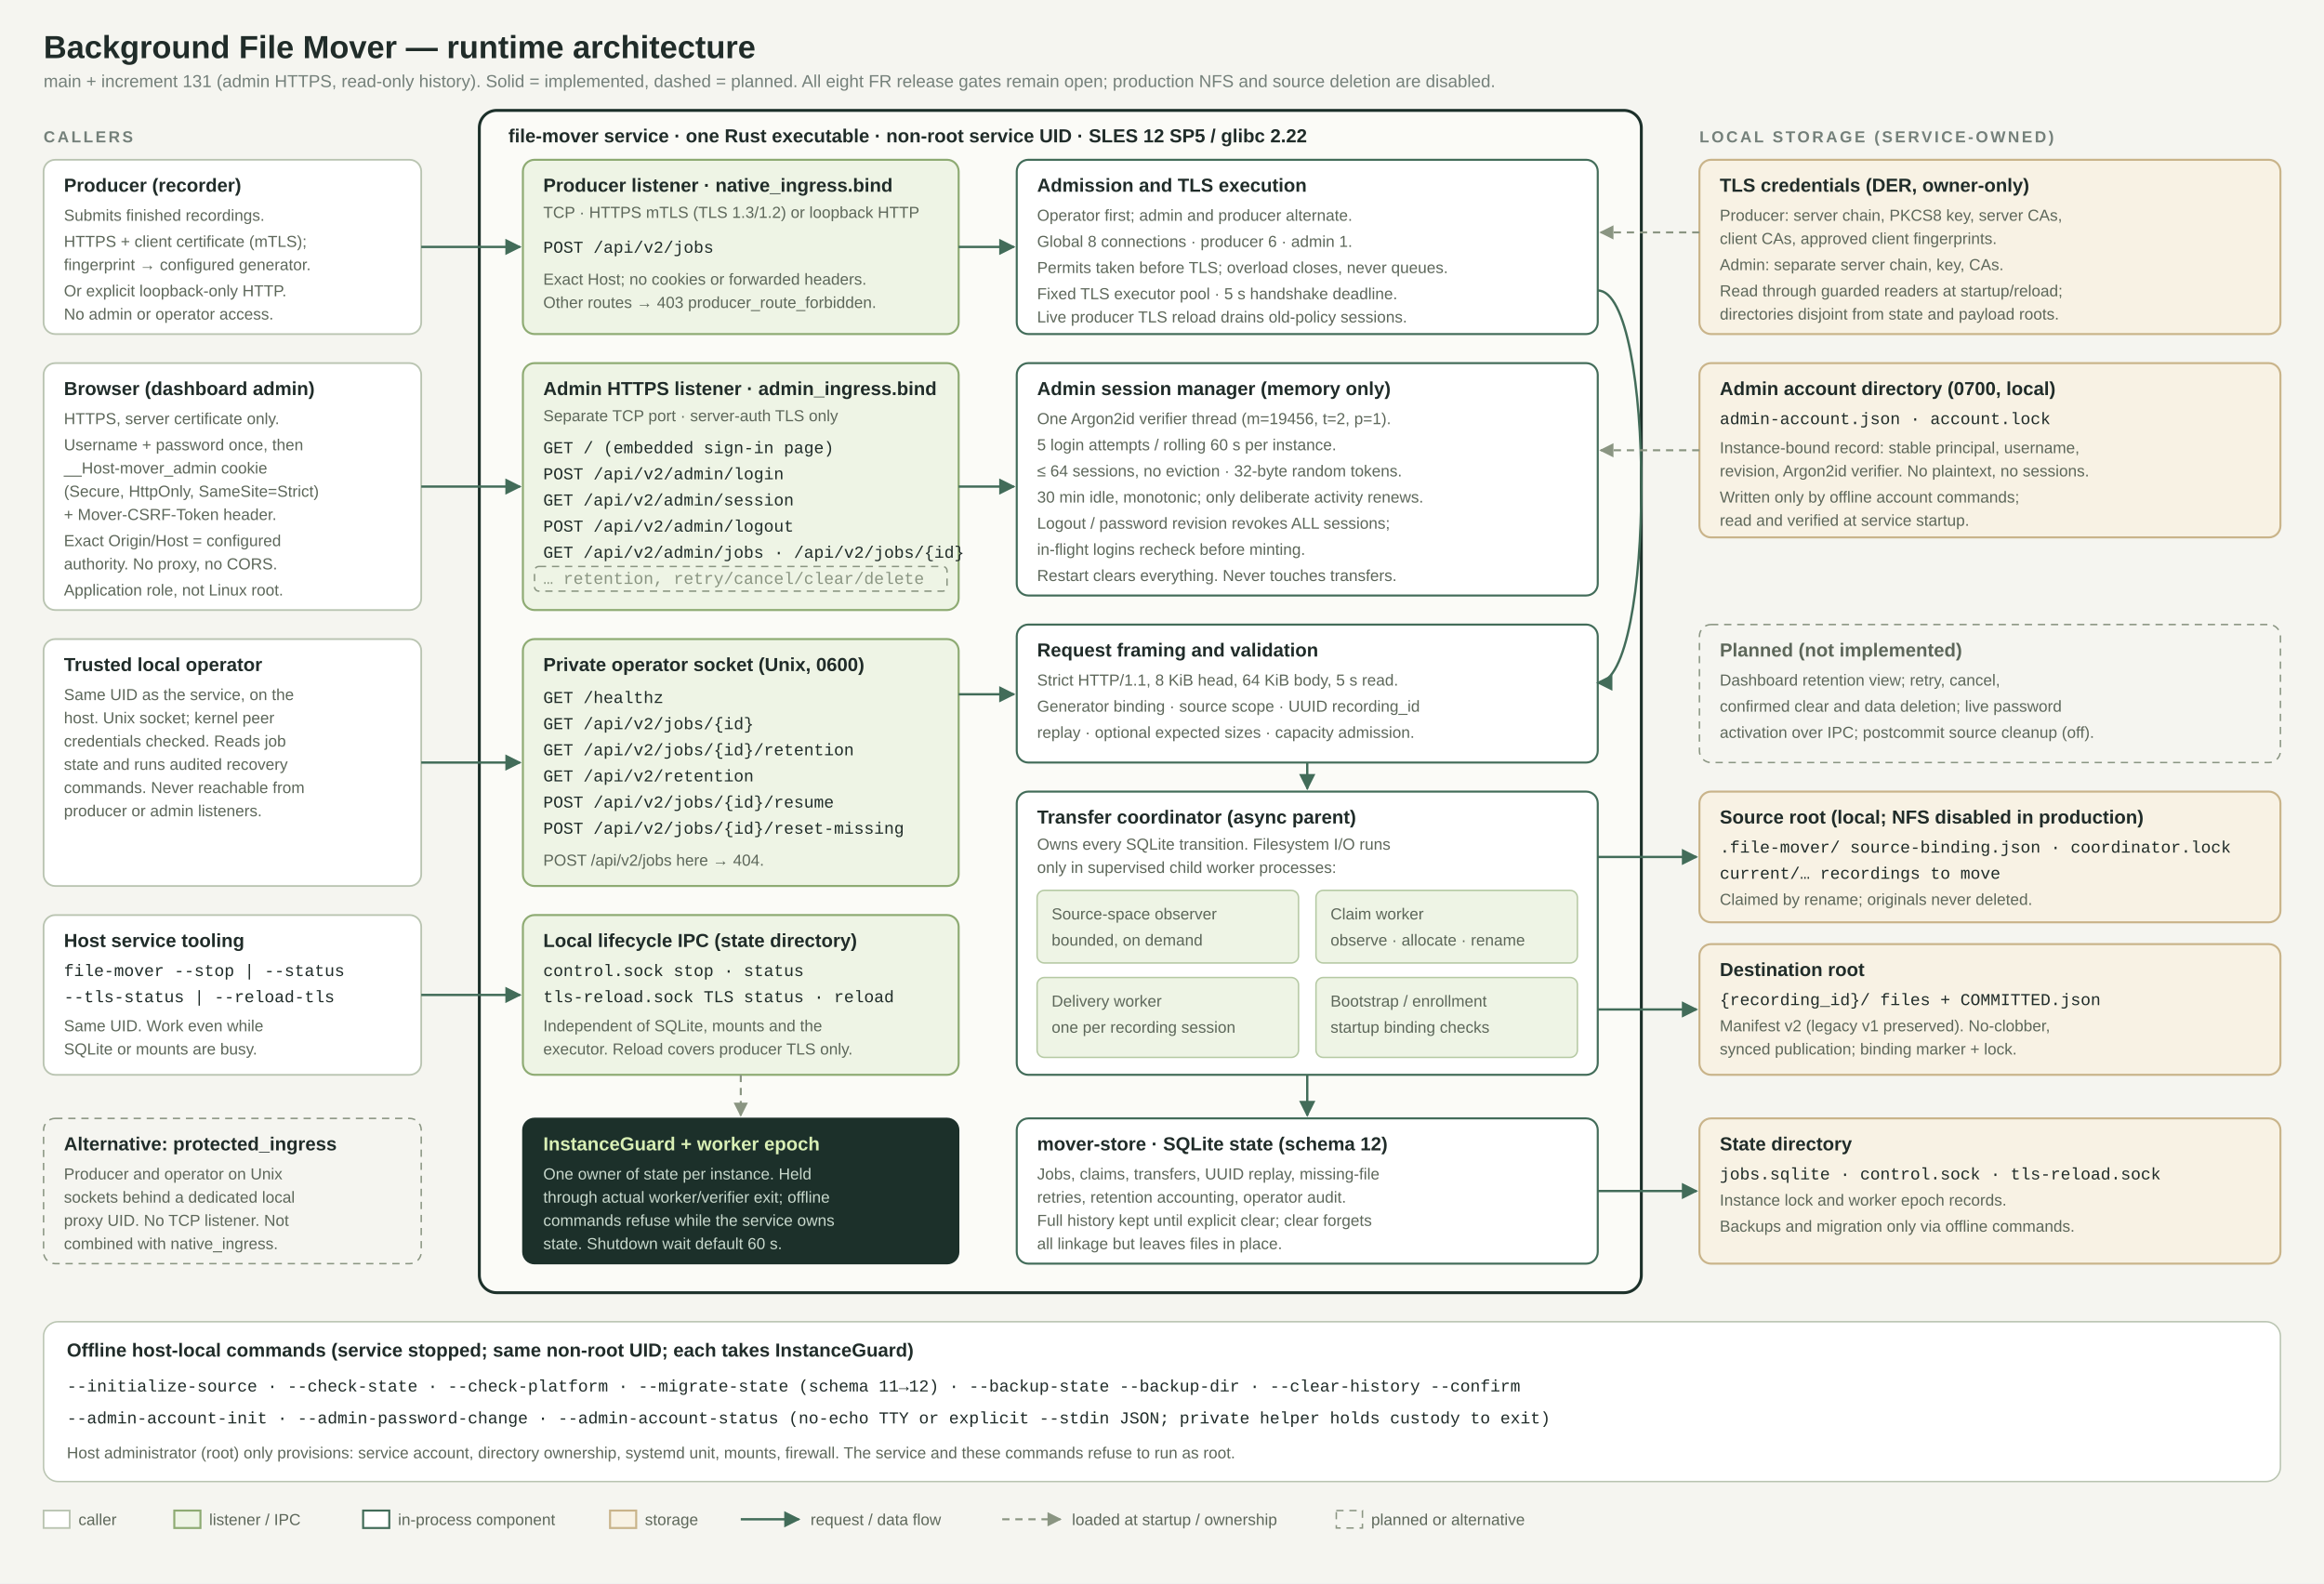
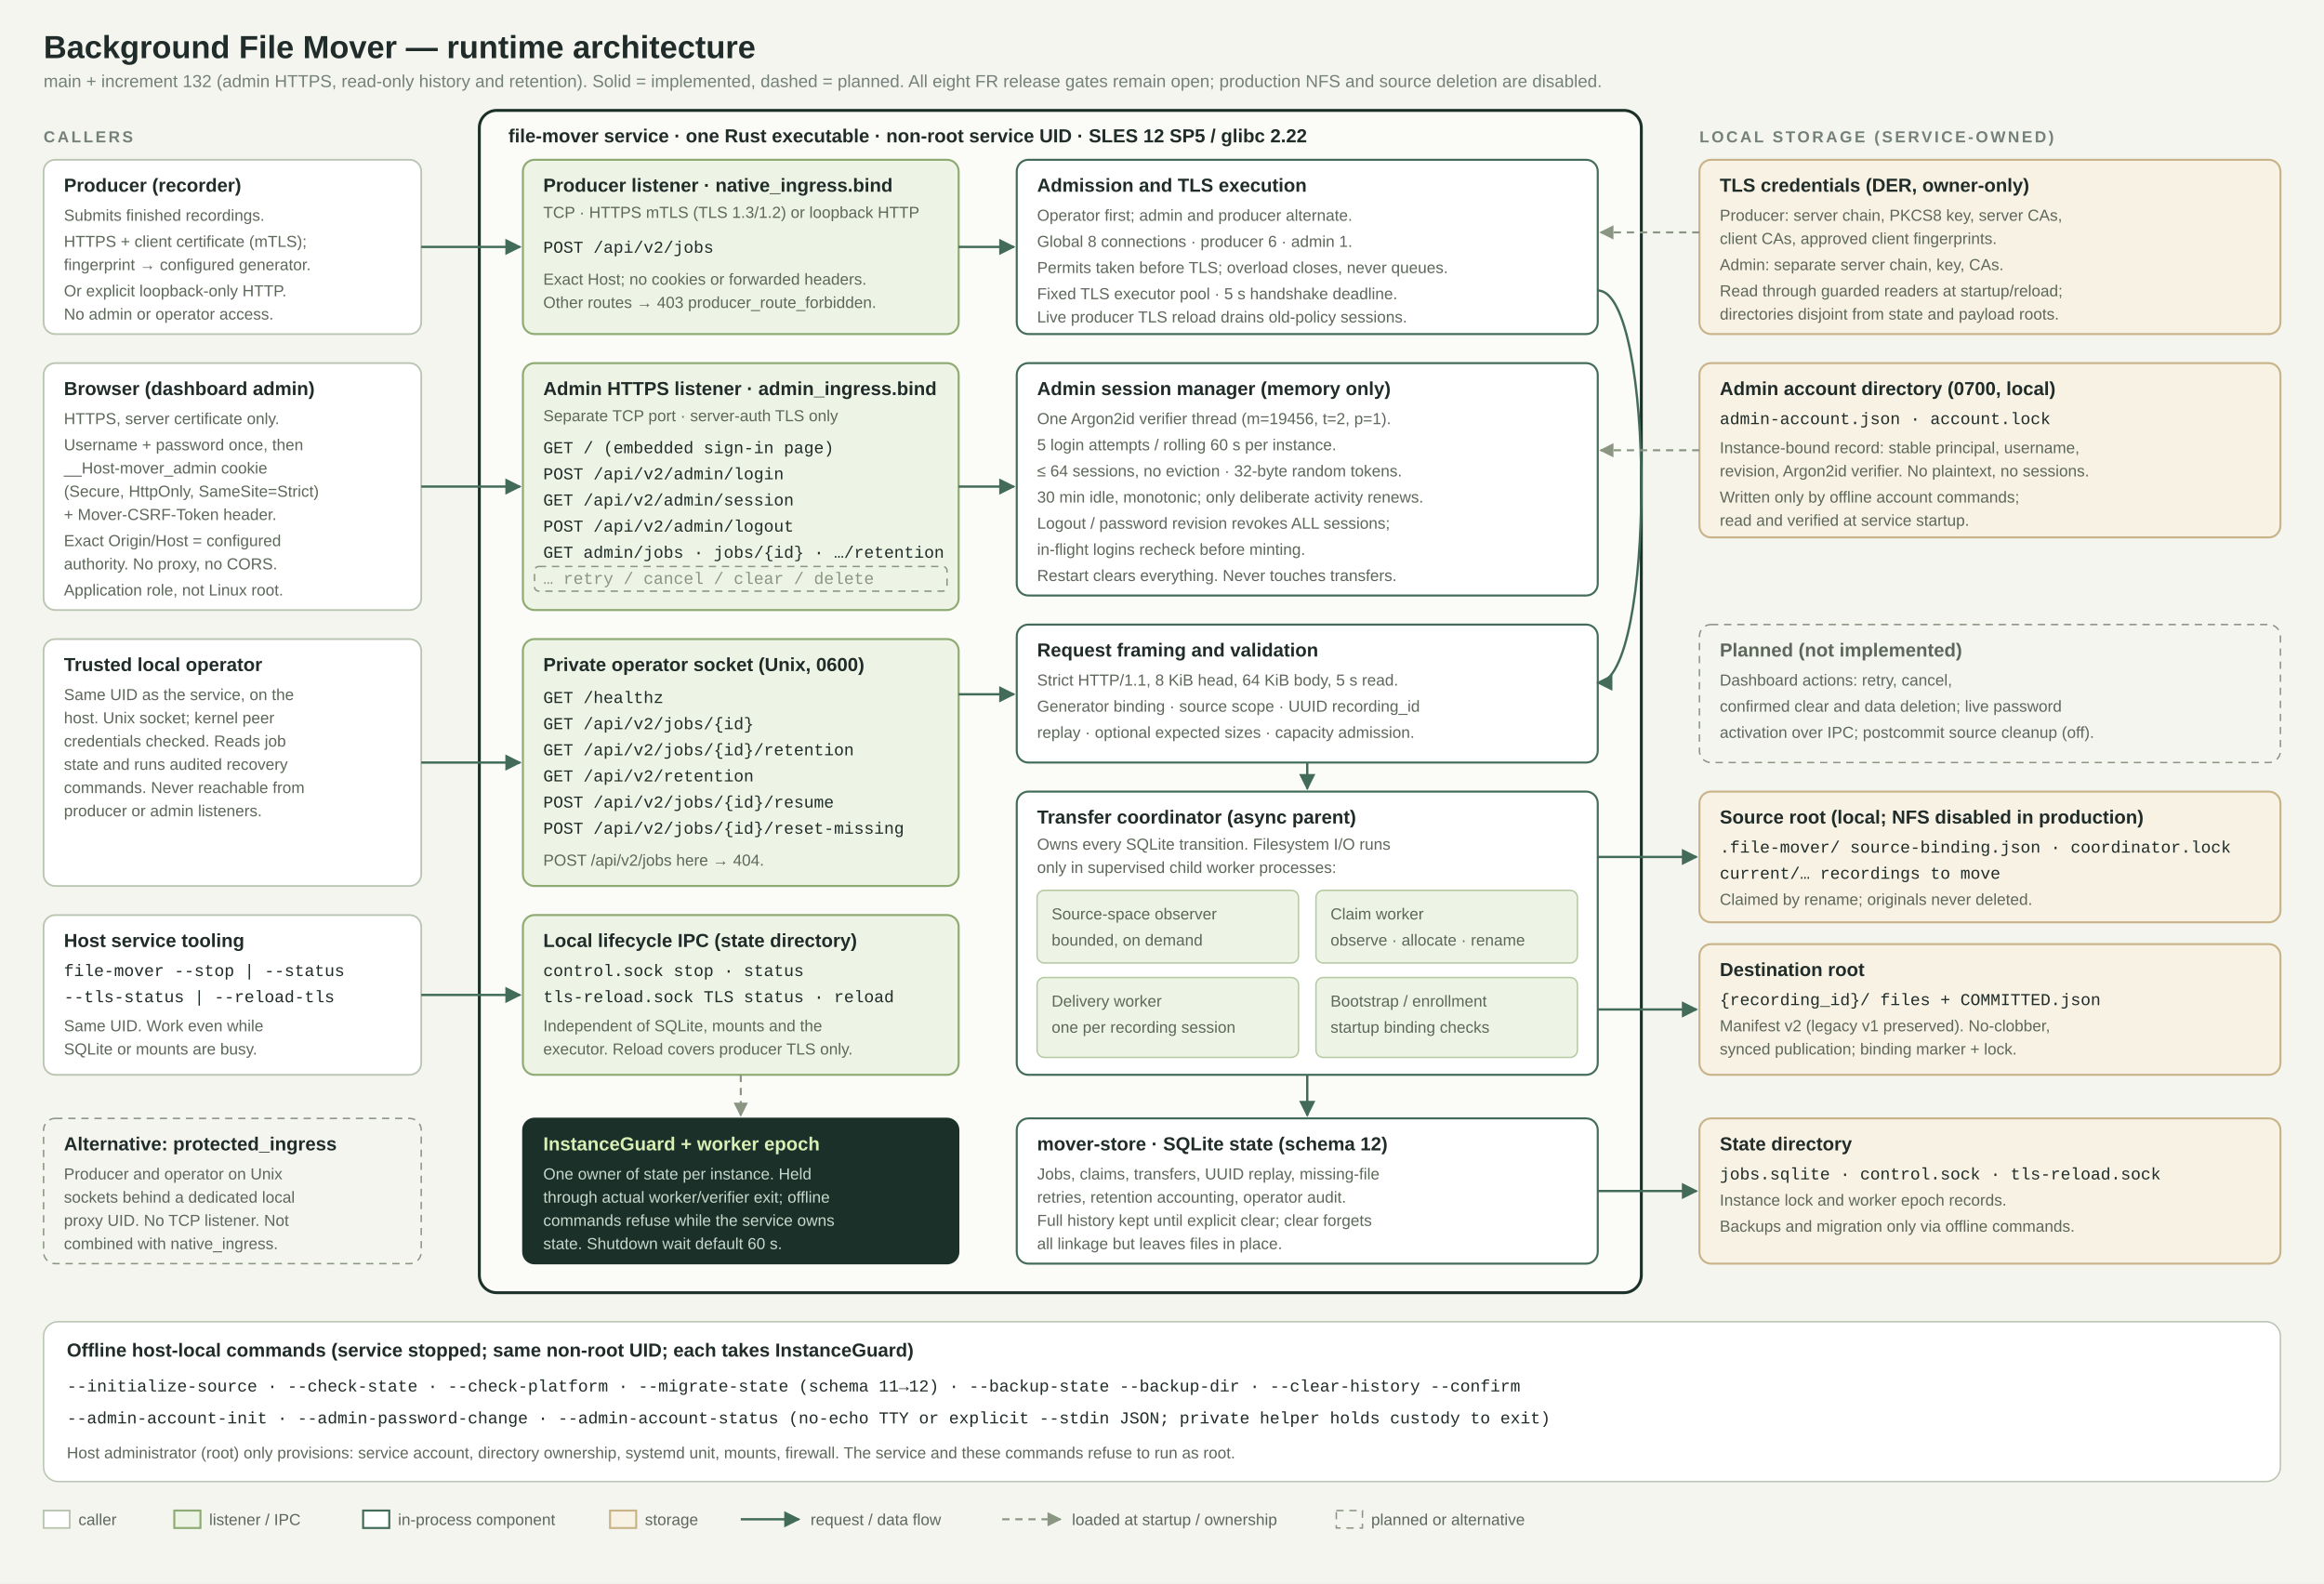
<svg xmlns="http://www.w3.org/2000/svg" width="1600" height="1090" viewBox="0 0 1600 1090" font-family="Segoe UI, Arial, sans-serif" font-size="12" fill="#202c29">
  <defs>
    <marker id="arrow" viewBox="0 0 10 10" refX="9" refY="5" markerWidth="7" markerHeight="7" orient="auto-start-reverse">
      <path d="M0 0 10 5 0 10z" fill="#426c59" />
    </marker>
    <marker id="arrow-gray" viewBox="0 0 10 10" refX="9" refY="5" markerWidth="7" markerHeight="7" orient="auto-start-reverse">
      <path d="M0 0 10 5 0 10z" fill="#8a9582" />
    </marker>
    <style>
      .title{font-size:22px;font-weight:600}
      .sub{font-size:12px;fill:#74807a}
      .head{font-size:13px;font-weight:600}
      .col{font-size:11px;font-weight:600;letter-spacing:1.6px;fill:#74807a}
      .note{font-size:11px;fill:#5d675a}
      .mono{font-family:Consolas, 'Courier New', monospace;font-size:11.5px}
      .planned{font-family:Consolas, 'Courier New', monospace;font-size:11.5px;fill:#8a9582}
      .caller{fill:#ffffff;stroke:#b9c4b1;stroke-width:1.2}
      .listener{fill:#eef4e5;stroke:#8eab73;stroke-width:1.4}
      .core{fill:#ffffff;stroke:#426c59;stroke-width:1.4}
      .store{fill:#f8f2e4;stroke:#c9b48a;stroke-width:1.4}
      .guard{fill:#1c302a;stroke:#1c302a}
      .flow{stroke:#426c59;stroke-width:1.6;fill:none;marker-end:url(#arrow)}
      .load{stroke:#8a9582;stroke-width:1.4;fill:none;stroke-dasharray:5 4;marker-end:url(#arrow-gray)}
      .inv{fill:#c8d8cc}
      .inv-head{fill:#d9efb5}
      .dash{fill:none;stroke:#8a9582;stroke-dasharray:5 4}
    </style>
  </defs>
  <rect width="1600" height="1090" fill="#f5f5f0" />
  <text x="30" y="40" class="title">Background File Mover — runtime architecture</text>
-   <text x="30" y="60" class="sub">main + increment 131 (admin HTTPS, read-only history). Solid = implemented, dashed = planned. All eight FR release gates remain open; production NFS and source deletion are disabled.</text>
+   <text x="30" y="60" class="sub">main + increment 132 (admin HTTPS, read-only history and retention). Solid = implemented, dashed = planned. All eight FR release gates remain open; production NFS and source deletion are disabled.</text>
  <text x="30" y="98" class="col">CALLERS</text>
  <text x="1170" y="98" class="col">LOCAL STORAGE (SERVICE-OWNED)</text>
  <rect x="330" y="76" width="800" height="814" rx="12" fill="#fbfbf7" stroke="#1c302a" stroke-width="2" />
  <text x="350" y="98" class="head">file-mover service · one Rust executable · non-root service UID · SLES 12 SP5 / glibc 2.22</text>
  <rect x="30" y="110" width="260" height="120" rx="8" class="caller" />
  <text x="44" y="132" class="head">Producer (recorder)</text>
  <text x="44" y="152" class="note">Submits finished recordings.</text>
  <text x="44" y="170" class="note">HTTPS + client certificate (mTLS);</text>
  <text x="44" y="186" class="note">fingerprint → configured generator.</text>
  <text x="44" y="204" class="note">Or explicit loopback-only HTTP.</text>
  <text x="44" y="220" class="note">No admin or operator access.</text>
  <rect x="30" y="250" width="260" height="170" rx="8" class="caller" />
  <text x="44" y="272" class="head">Browser (dashboard admin)</text>
  <text x="44" y="292" class="note">HTTPS, server certificate only.</text>
  <text x="44" y="310" class="note">Username + password once, then</text>
  <text x="44" y="326" class="note">__Host-mover_admin cookie</text>
  <text x="44" y="342" class="note">(Secure, HttpOnly, SameSite=Strict)</text>
  <text x="44" y="358" class="note">+ Mover-CSRF-Token header.</text>
  <text x="44" y="376" class="note">Exact Origin/Host = configured</text>
  <text x="44" y="392" class="note">authority. No proxy, no CORS.</text>
  <text x="44" y="410" class="note">Application role, not Linux root.</text>
  <rect x="30" y="440" width="260" height="170" rx="8" class="caller" />
  <text x="44" y="462" class="head">Trusted local operator</text>
  <text x="44" y="482" class="note">Same UID as the service, on the</text>
  <text x="44" y="498" class="note">host. Unix socket; kernel peer</text>
  <text x="44" y="514" class="note">credentials checked. Reads job</text>
  <text x="44" y="530" class="note">state and runs audited recovery</text>
  <text x="44" y="546" class="note">commands. Never reachable from</text>
  <text x="44" y="562" class="note">producer or admin listeners.</text>
  <rect x="30" y="630" width="260" height="110" rx="8" class="caller" />
  <text x="44" y="652" class="head">Host service tooling</text>
  <text x="44" y="672" class="mono">file-mover --stop | --status</text>
  <text x="44" y="690" class="mono">--tls-status | --reload-tls</text>
  <text x="44" y="710" class="note">Same UID. Work even while</text>
  <text x="44" y="726" class="note">SQLite or mounts are busy.</text>
  <rect x="30" y="770" width="260" height="100" rx="8" class="dash" fill="#ffffff" />
  <text x="44" y="792" class="head">Alternative: protected_ingress</text>
  <text x="44" y="812" class="note">Producer and operator on Unix</text>
  <text x="44" y="828" class="note">sockets behind a dedicated local</text>
  <text x="44" y="844" class="note">proxy UID. No TCP listener. Not</text>
  <text x="44" y="860" class="note">combined with native_ingress.</text>
  <rect x="360" y="110" width="300" height="120" rx="8" class="listener" />
  <text x="374" y="132" class="head">Producer listener · native_ingress.bind</text>
  <text x="374" y="150" class="note">TCP · HTTPS mTLS (TLS 1.3/1.2) or loopback HTTP</text>
  <text x="374" y="174" class="mono">POST /api/v2/jobs</text>
  <text x="374" y="196" class="note">Exact Host; no cookies or forwarded headers.</text>
  <text x="374" y="212" class="note">Other routes → 403 producer_route_forbidden.</text>
  <rect x="360" y="250" width="300" height="170" rx="8" class="listener" />
  <text x="374" y="272" class="head">Admin HTTPS listener · admin_ingress.bind</text>
  <text x="374" y="290" class="note">Separate TCP port · server-auth TLS only</text>
  <text x="374" y="312" class="mono">GET  /  (embedded sign-in page)</text>
  <text x="374" y="330" class="mono">POST /api/v2/admin/login</text>
  <text x="374" y="348" class="mono">GET  /api/v2/admin/session</text>
  <text x="374" y="366" class="mono">POST /api/v2/admin/logout</text>
-   <text x="374" y="384" class="mono">GET  /api/v2/admin/jobs · /api/v2/jobs/{id}</text>
-   <text x="374" y="402" class="planned">… retention, retry/cancel/clear/delete</text>
+   <text x="374" y="384" class="mono">GET admin/jobs · jobs/{id} · …/retention</text>
+   <text x="374" y="402" class="planned">… retry / cancel / clear / delete</text>
  <rect x="368" y="390" width="284" height="17" rx="3" class="dash" />
  <rect x="360" y="440" width="300" height="170" rx="8" class="listener" />
  <text x="374" y="462" class="head">Private operator socket (Unix, 0600)</text>
  <text x="374" y="484" class="mono">GET  /healthz</text>
  <text x="374" y="502" class="mono">GET  /api/v2/jobs/{id}</text>
  <text x="374" y="520" class="mono">GET  /api/v2/jobs/{id}/retention</text>
  <text x="374" y="538" class="mono">GET  /api/v2/retention</text>
  <text x="374" y="556" class="mono">POST /api/v2/jobs/{id}/resume</text>
  <text x="374" y="574" class="mono">POST /api/v2/jobs/{id}/reset-missing</text>
  <text x="374" y="596" class="note">POST /api/v2/jobs here → 404.</text>
  <rect x="360" y="630" width="300" height="110" rx="8" class="listener" />
  <text x="374" y="652" class="head">Local lifecycle IPC (state directory)</text>
  <text x="374" y="672" class="mono">control.sock     stop · status</text>
  <text x="374" y="690" class="mono">tls-reload.sock  TLS status · reload</text>
  <text x="374" y="710" class="note">Independent of SQLite, mounts and the</text>
  <text x="374" y="726" class="note">executor. Reload covers producer TLS only.</text>
  <rect x="360" y="770" width="300" height="100" rx="8" class="guard" />
  <text x="374" y="792" class="head inv-head">InstanceGuard + worker epoch</text>
  <text x="374" y="812" class="note inv">One owner of state per instance. Held</text>
  <text x="374" y="828" class="note inv">through actual worker/verifier exit; offline</text>
  <text x="374" y="844" class="note inv">commands refuse while the service owns</text>
  <text x="374" y="860" class="note inv">state. Shutdown wait default 60 s.</text>
  <rect x="700" y="110" width="400" height="120" rx="8" class="core" />
  <text x="714" y="132" class="head">Admission and TLS execution</text>
  <text x="714" y="152" class="note">Operator first; admin and producer alternate.</text>
  <text x="714" y="170" class="note">Global 8 connections · producer 6 · admin 1.</text>
  <text x="714" y="188" class="note">Permits taken before TLS; overload closes, never queues.</text>
  <text x="714" y="206" class="note">Fixed TLS executor pool · 5 s handshake deadline.</text>
  <text x="714" y="222" class="note">Live producer TLS reload drains old-policy sessions.</text>
  <rect x="700" y="250" width="400" height="160" rx="8" class="core" />
  <text x="714" y="272" class="head">Admin session manager (memory only)</text>
  <text x="714" y="292" class="note">One Argon2id verifier thread (m=19456, t=2, p=1).</text>
  <text x="714" y="310" class="note">5 login attempts / rolling 60 s per instance.</text>
  <text x="714" y="328" class="note">≤ 64 sessions, no eviction · 32-byte random tokens.</text>
  <text x="714" y="346" class="note">30 min idle, monotonic; only deliberate activity renews.</text>
  <text x="714" y="364" class="note">Logout / password revision revokes ALL sessions;</text>
  <text x="714" y="382" class="note">in-flight logins recheck before minting.</text>
  <text x="714" y="400" class="note">Restart clears everything. Never touches transfers.</text>
  <rect x="700" y="430" width="400" height="95" rx="8" class="core" />
  <text x="714" y="452" class="head">Request framing and validation</text>
  <text x="714" y="472" class="note">Strict HTTP/1.1, 8 KiB head, 64 KiB body, 5 s read.</text>
  <text x="714" y="490" class="note">Generator binding · source scope · UUID recording_id</text>
  <text x="714" y="508" class="note">replay · optional expected sizes · capacity admission.</text>
  <rect x="700" y="545" width="400" height="195" rx="8" class="core" />
  <text x="714" y="567" class="head">Transfer coordinator (async parent)</text>
  <text x="714" y="585" class="note">Owns every SQLite transition. Filesystem I/O runs</text>
  <text x="714" y="601" class="note">only in supervised child worker processes:</text>
  <rect x="714" y="613" width="180" height="50" rx="5" fill="#eef4e5" stroke="#b5c9a3" />
  <text x="724" y="633" class="note">Source-space observer</text>
  <text x="724" y="651" class="note">bounded, on demand</text>
  <rect x="906" y="613" width="180" height="50" rx="5" fill="#eef4e5" stroke="#b5c9a3" />
  <text x="916" y="633" class="note">Claim worker</text>
  <text x="916" y="651" class="note">observe · allocate · rename</text>
  <rect x="714" y="673" width="180" height="55" rx="5" fill="#eef4e5" stroke="#b5c9a3" />
  <text x="724" y="693" class="note">Delivery worker</text>
  <text x="724" y="711" class="note">one per recording session</text>
  <rect x="906" y="673" width="180" height="55" rx="5" fill="#eef4e5" stroke="#b5c9a3" />
  <text x="916" y="693" class="note">Bootstrap / enrollment</text>
  <text x="916" y="711" class="note">startup binding checks</text>
  <rect x="700" y="770" width="400" height="100" rx="8" class="core" />
  <text x="714" y="792" class="head">mover-store · SQLite state (schema 12)</text>
  <text x="714" y="812" class="note">Jobs, claims, transfers, UUID replay, missing-file</text>
  <text x="714" y="828" class="note">retries, retention accounting, operator audit.</text>
  <text x="714" y="844" class="note">Full history kept until explicit clear; clear forgets</text>
  <text x="714" y="860" class="note">all linkage but leaves files in place.</text>
  <rect x="1170" y="110" width="400" height="120" rx="8" class="store" />
  <text x="1184" y="132" class="head">TLS credentials (DER, owner-only)</text>
  <text x="1184" y="152" class="note">Producer: server chain, PKCS8 key, server CAs,</text>
  <text x="1184" y="168" class="note">client CAs, approved client fingerprints.</text>
  <text x="1184" y="186" class="note">Admin: separate server chain, key, CAs.</text>
  <text x="1184" y="204" class="note">Read through guarded readers at startup/reload;</text>
  <text x="1184" y="220" class="note">directories disjoint from state and payload roots.</text>
  <rect x="1170" y="250" width="400" height="120" rx="8" class="store" />
  <text x="1184" y="272" class="head">Admin account directory (0700, local)</text>
  <text x="1184" y="292" class="mono">admin-account.json · account.lock</text>
  <text x="1184" y="312" class="note">Instance-bound record: stable principal, username,</text>
  <text x="1184" y="328" class="note">revision, Argon2id verifier. No plaintext, no sessions.</text>
  <text x="1184" y="346" class="note">Written only by offline account commands;</text>
  <text x="1184" y="362" class="note">read and verified at service startup.</text>
  <rect x="1170" y="430" width="400" height="95" rx="8" class="dash" fill="#ffffff" />
  <text x="1184" y="452" class="head" fill="#5d675a">Planned (not implemented)</text>
-   <text x="1184" y="472" class="note">Dashboard retention view; retry, cancel,</text>
+   <text x="1184" y="472" class="note">Dashboard actions: retry, cancel,</text>
  <text x="1184" y="490" class="note">confirmed clear and data deletion; live password</text>
  <text x="1184" y="508" class="note">activation over IPC; postcommit source cleanup (off).</text>
  <rect x="1170" y="545" width="400" height="90" rx="8" class="store" />
  <text x="1184" y="567" class="head">Source root (local; NFS disabled in production)</text>
  <text x="1184" y="587" class="mono">.file-mover/ source-binding.json · coordinator.lock</text>
  <text x="1184" y="605" class="mono">current/…  recordings to move</text>
  <text x="1184" y="623" class="note">Claimed by rename; originals never deleted.</text>
  <rect x="1170" y="650" width="400" height="90" rx="8" class="store" />
  <text x="1184" y="672" class="head">Destination root</text>
  <text x="1184" y="692" class="mono">{recording_id}/ files + COMMITTED.json</text>
  <text x="1184" y="710" class="note">Manifest v2 (legacy v1 preserved). No-clobber,</text>
  <text x="1184" y="726" class="note">synced publication; binding marker + lock.</text>
  <rect x="1170" y="770" width="400" height="100" rx="8" class="store" />
  <text x="1184" y="792" class="head">State directory</text>
  <text x="1184" y="812" class="mono">jobs.sqlite · control.sock · tls-reload.sock</text>
  <text x="1184" y="830" class="note">Instance lock and worker epoch records.</text>
  <text x="1184" y="848" class="note">Backups and migration only via offline commands.</text>
  <line x1="290" y1="170" x2="358" y2="170" class="flow" />
  <line x1="290" y1="335" x2="358" y2="335" class="flow" />
  <line x1="290" y1="525" x2="358" y2="525" class="flow" />
  <line x1="290" y1="685" x2="358" y2="685" class="flow" />
  <line x1="660" y1="170" x2="698" y2="170" class="flow" />
  <line x1="660" y1="335" x2="698" y2="335" class="flow" />
  <line x1="660" y1="478" x2="698" y2="478" class="flow" />
  <path d="M1100 200 C1140 200 1140 470 1100 470" class="flow" />
  <line x1="900" y1="525" x2="900" y2="543" class="flow" />
  <line x1="900" y1="740" x2="900" y2="768" class="flow" />
  <line x1="1100" y1="590" x2="1168" y2="590" class="flow" />
  <line x1="1100" y1="695" x2="1168" y2="695" class="flow" />
  <line x1="1100" y1="820" x2="1168" y2="820" class="flow" />
  <line x1="1170" y1="160" x2="1102" y2="160" class="load" />
  <line x1="1170" y1="310" x2="1102" y2="310" class="load" />
  <line x1="510" y1="740" x2="510" y2="768" class="load" />
  <rect x="30" y="910" width="1540" height="110" rx="10" fill="#ffffff" stroke="#b9c4b1" />
  <text x="46" y="934" class="head">Offline host-local commands (service stopped; same non-root UID; each takes InstanceGuard)</text>
  <text x="46" y="958" class="mono">--initialize-source · --check-state · --check-platform · --migrate-state (schema 11→12) · --backup-state --backup-dir · --clear-history --confirm</text>
  <text x="46" y="980" class="mono">--admin-account-init · --admin-password-change · --admin-account-status   (no-echo TTY or explicit --stdin JSON; private helper holds custody to exit)</text>
  <text x="46" y="1004" class="note">Host administrator (root) only provisions: service account, directory ownership, systemd unit, mounts, firewall. The service and these commands refuse to run as root.</text>
  <g transform="translate(30 1040)">
    <rect width="18" height="12" class="caller" />
    <text x="24" y="10" class="note">caller</text>
    <rect x="90" width="18" height="12" class="listener" />
    <text x="114" y="10" class="note">listener / IPC</text>
    <rect x="220" width="18" height="12" class="core" />
    <text x="244" y="10" class="note">in-process component</text>
    <rect x="390" width="18" height="12" class="store" />
    <text x="414" y="10" class="note">storage</text>
    <line x1="480" y1="6" x2="520" y2="6" class="flow" />
    <text x="528" y="10" class="note">request / data flow</text>
    <line x1="660" y1="6" x2="700" y2="6" class="load" />
    <text x="708" y="10" class="note">loaded at startup / ownership</text>
    <rect x="890" width="18" height="12" class="dash" />
    <text x="914" y="10" class="note">planned or alternative</text>
  </g>
</svg>
